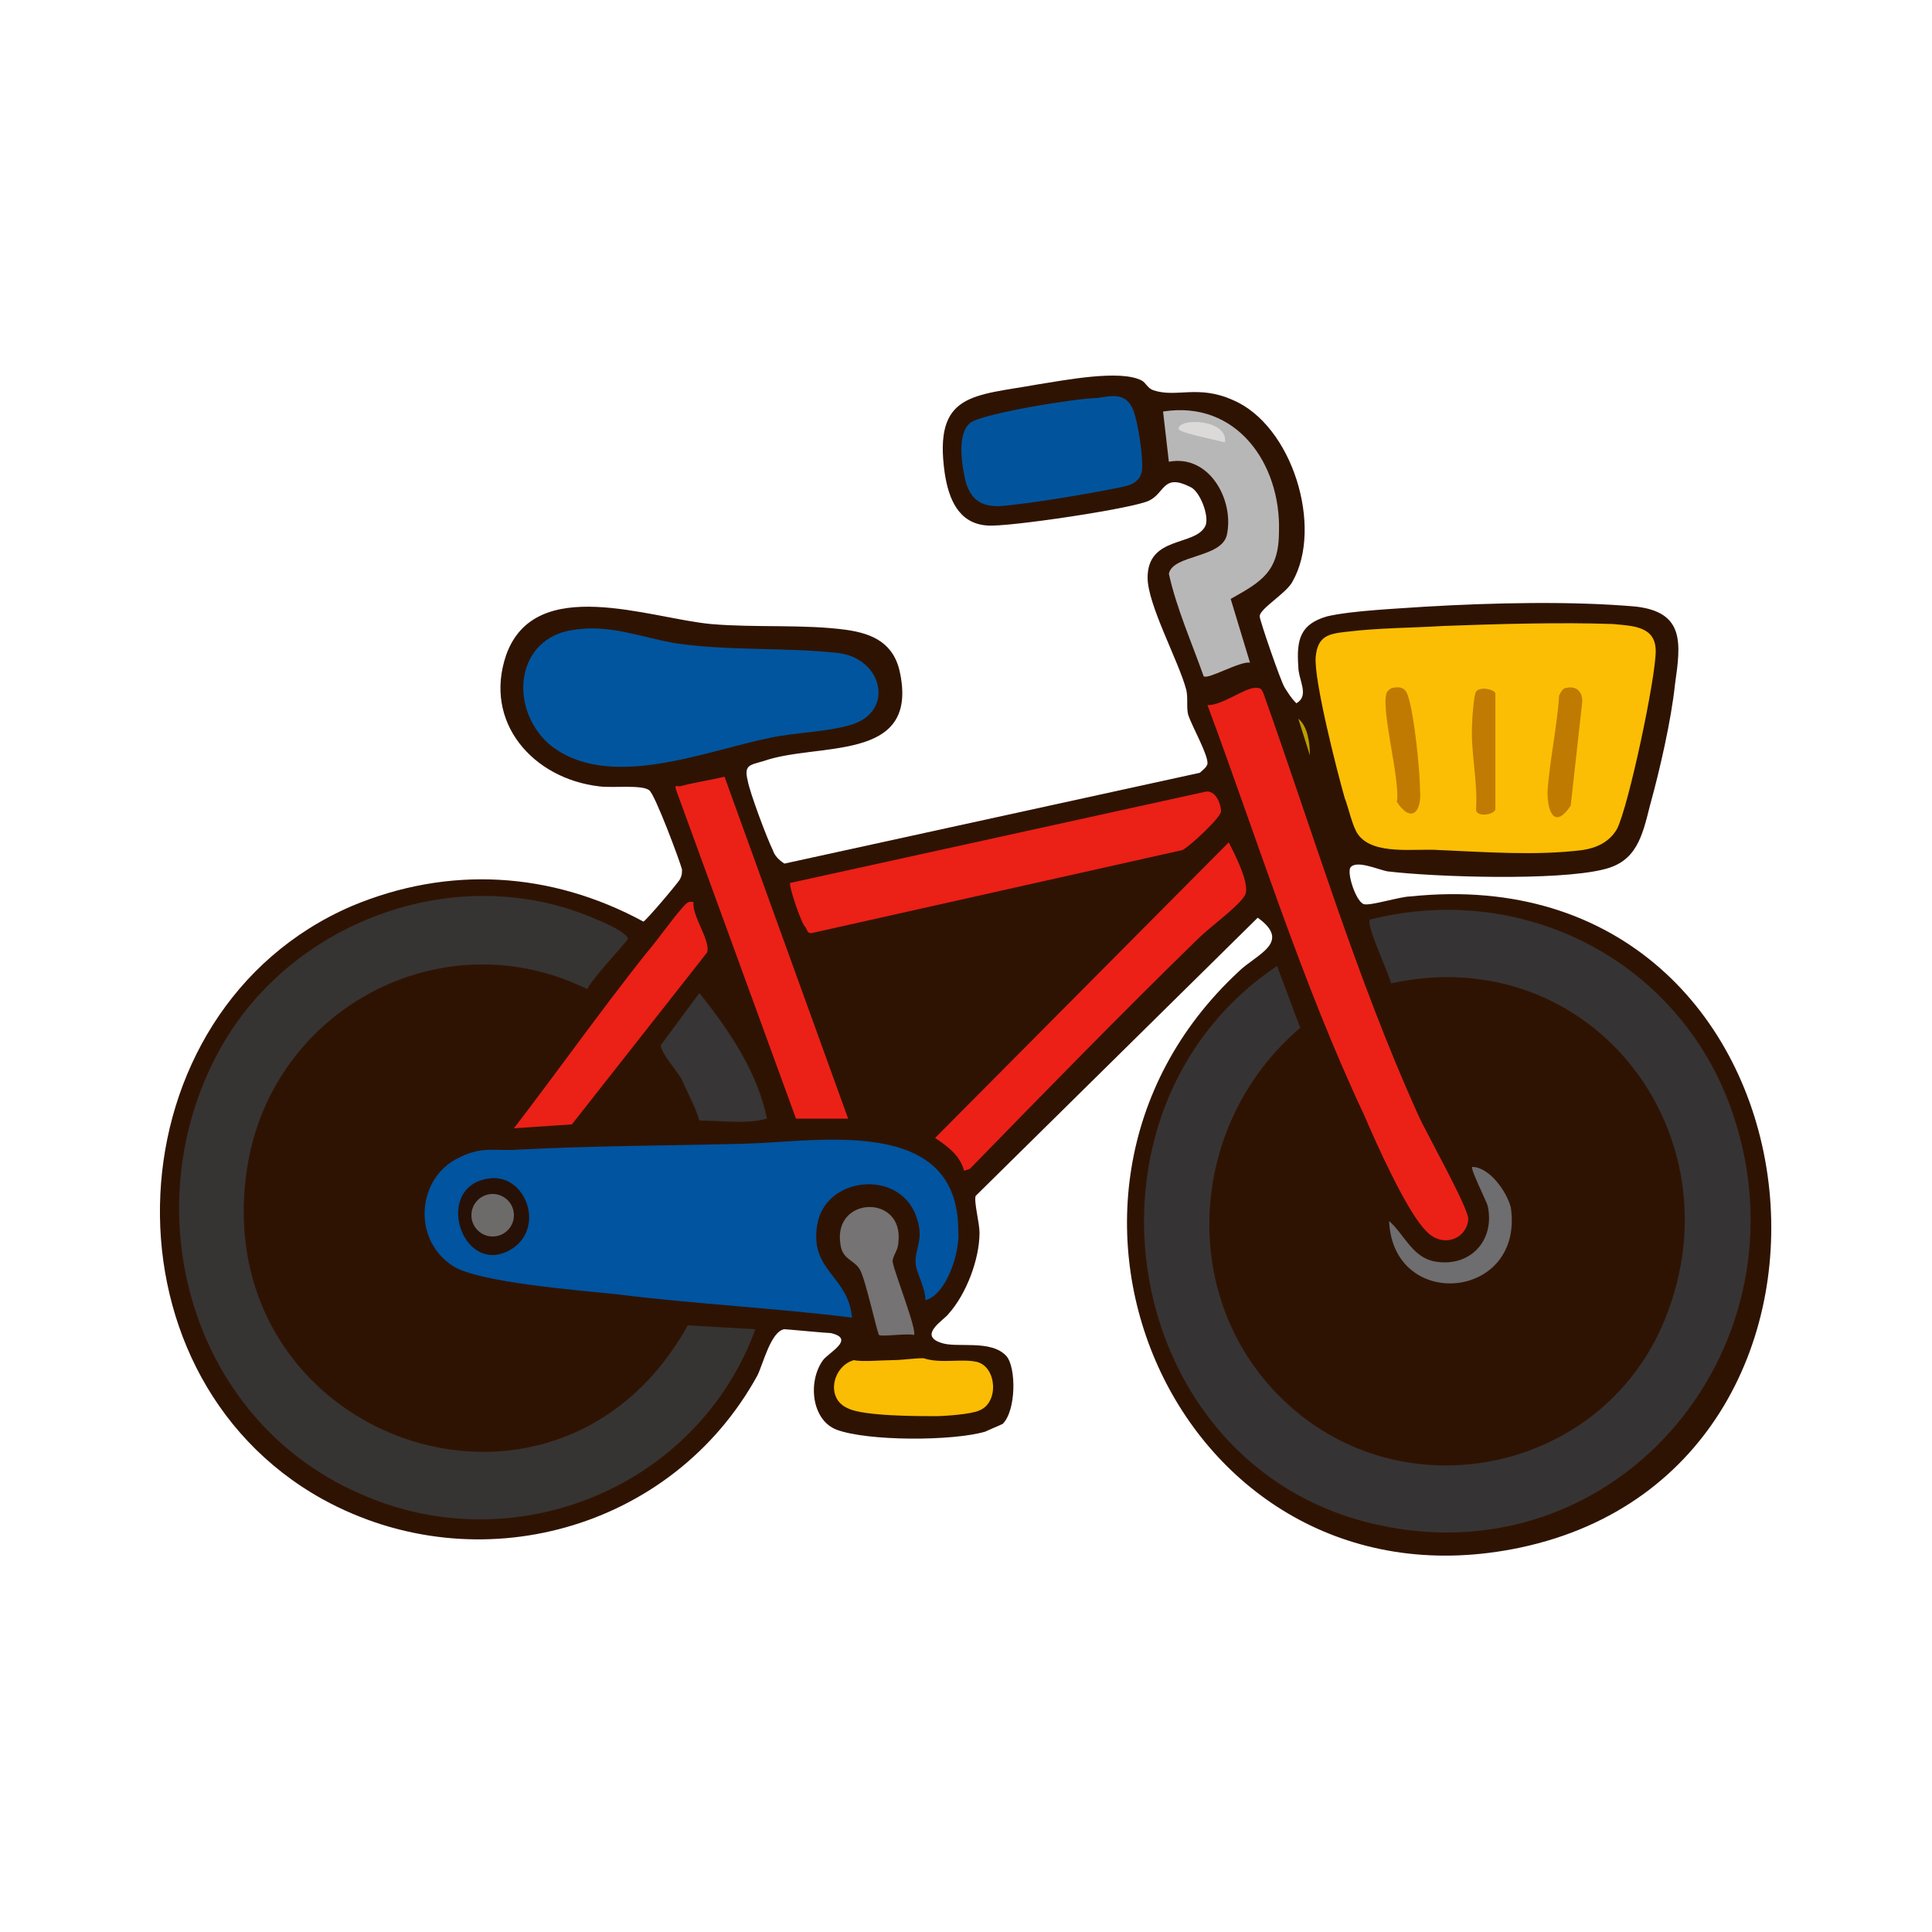
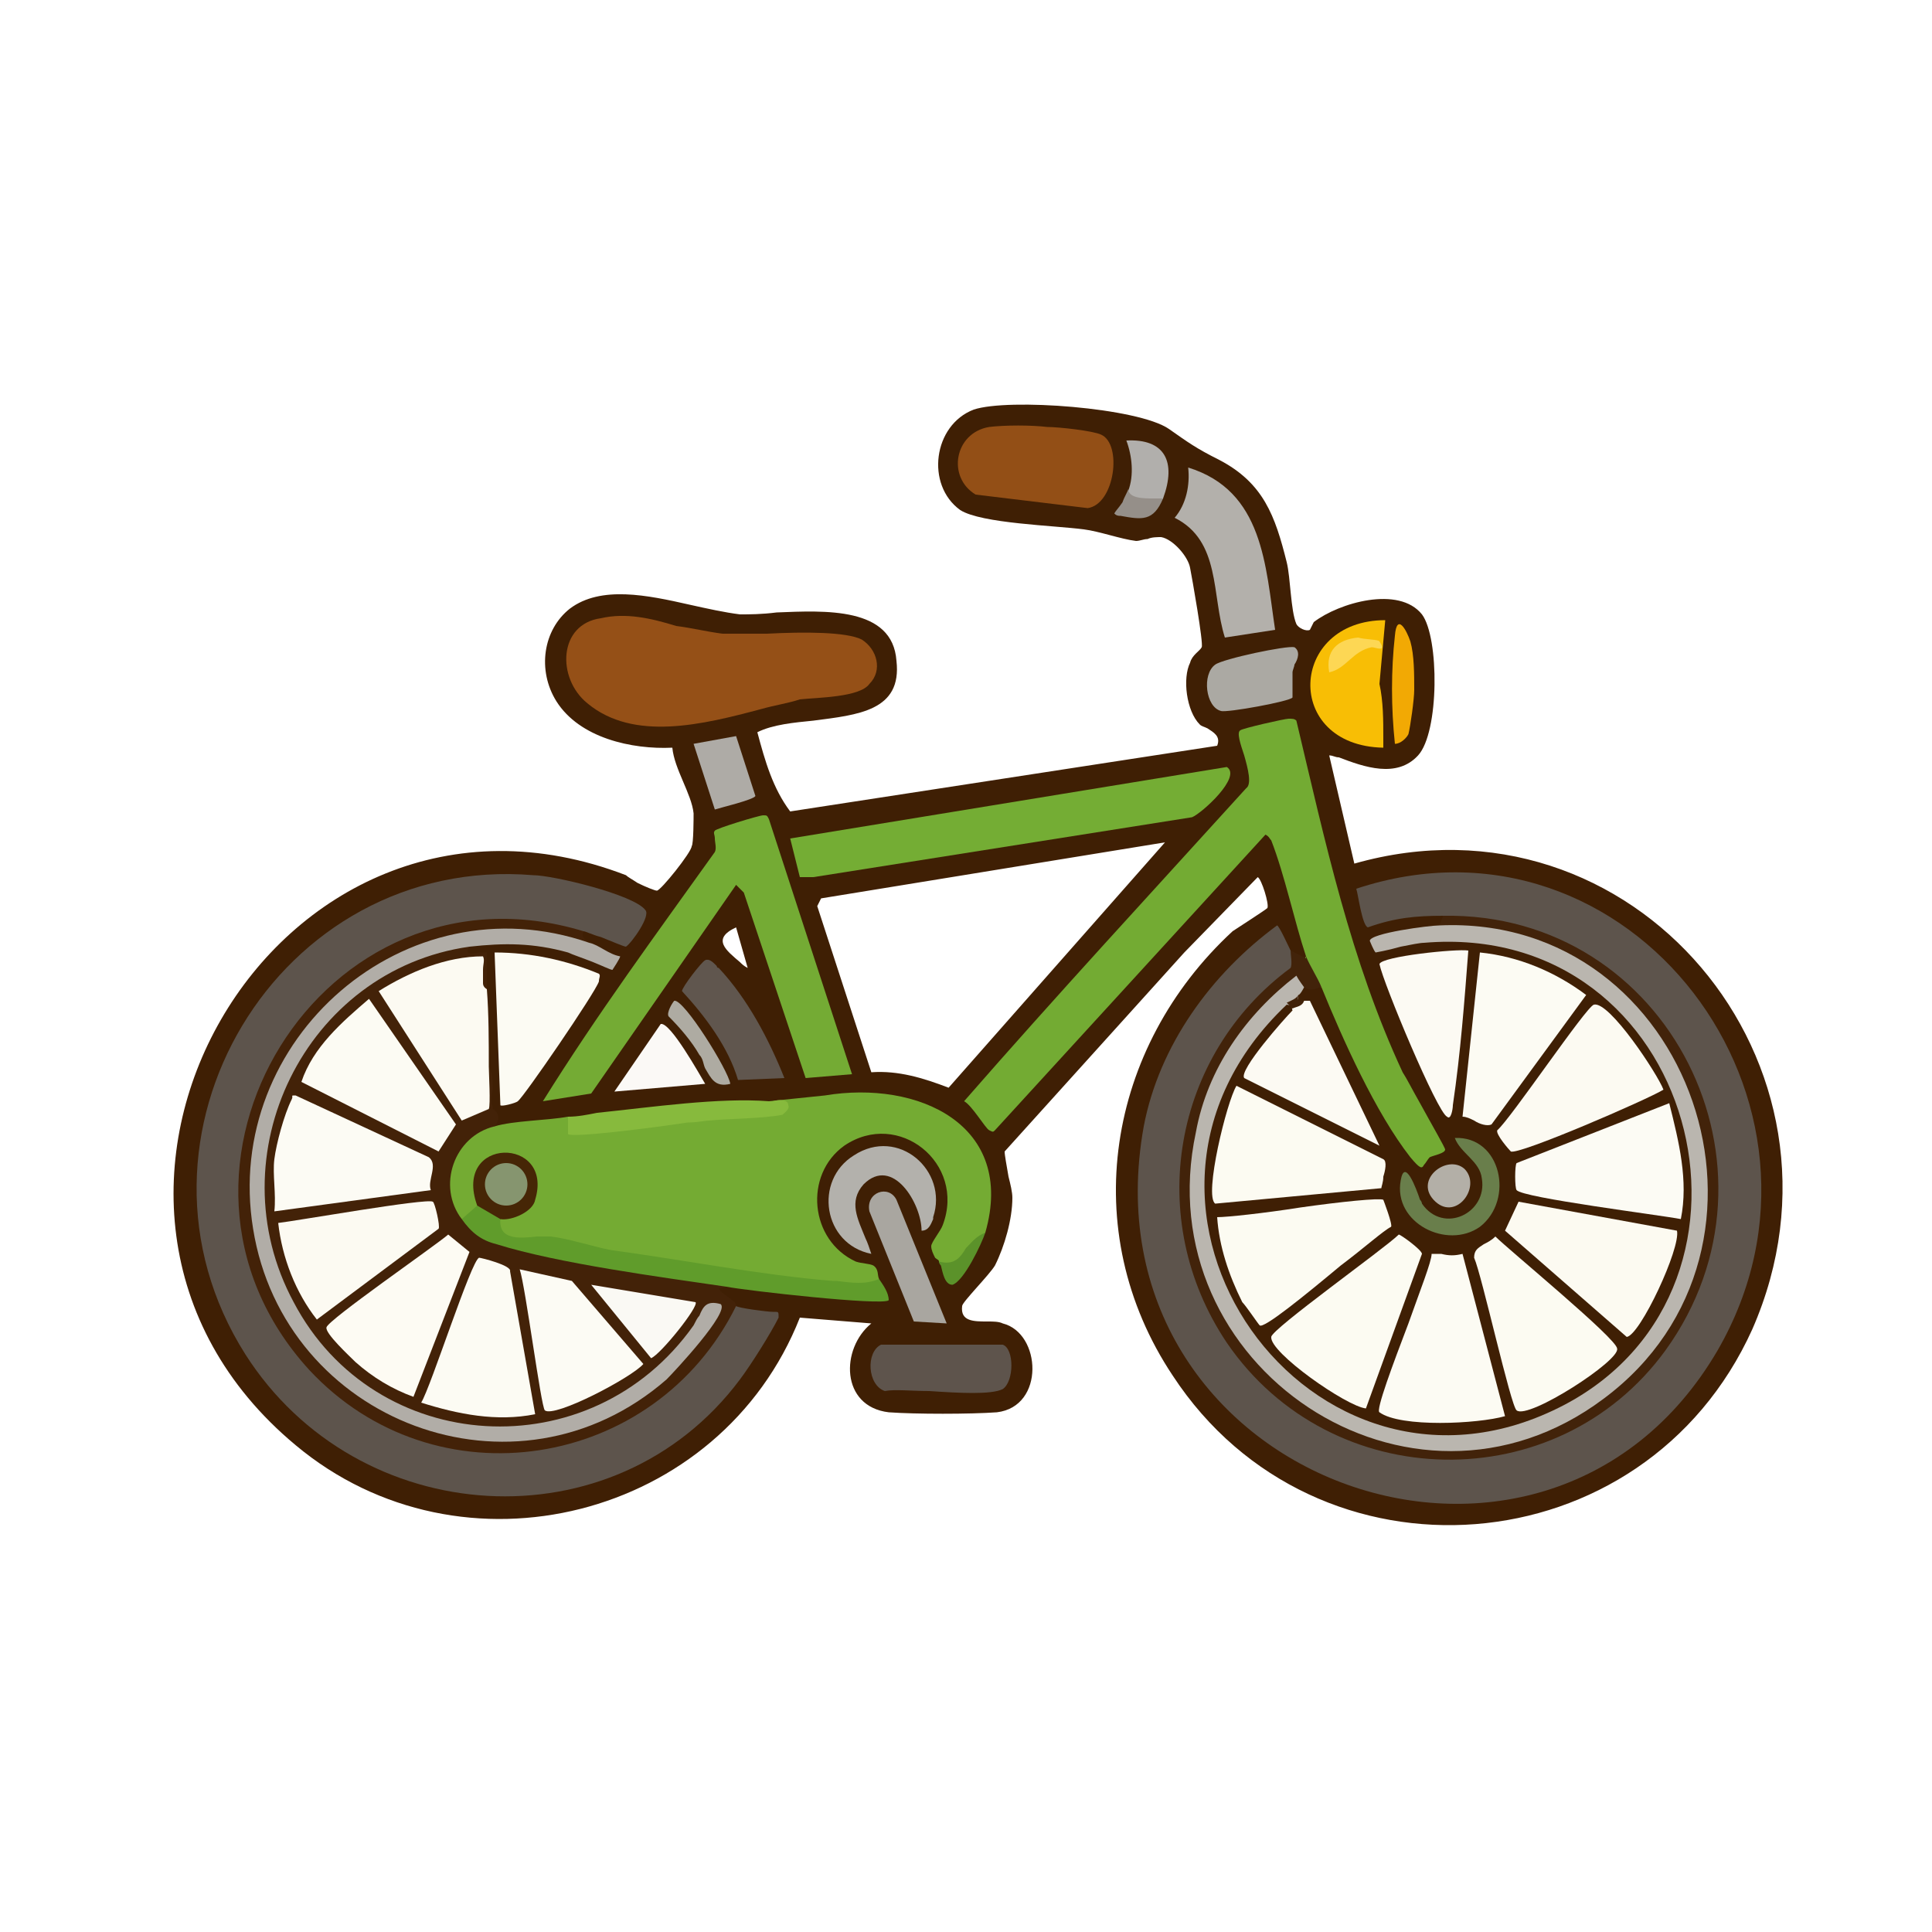
<svg xmlns="http://www.w3.org/2000/svg" viewBox="0 0 100 100">
  <g>
-     <path fill="#2F1302" d="M51.9 73.7c-.2 .1-.7 .3-.9 .4c-1.7 .5-6.1 .5-7.7-.1c-1.3-.5-1.5-2.5-.7-3.6c.3-.4 1.7-1.1 .4-1.4c-.2 0-2.3-.2-2.4-.2c-.7 .1-1.1 1.8-1.4 2.4c-4.4 8-14.5 10.8-22.5 6.4c-11.9-6.6-11-25.3 1.5-30.7c5-2.1 10.3-1.8 15.1 .8c.1 0 1.8-2 1.9-2.2c.1-.2 .1-.3 .1-.5c-.1-.4-1.4-3.9-1.7-4.1c-.4-.3-1.9-.1-2.6-.2c-3.4-.4-6-3.3-4.8-6.8c1.5-4.2 7.4-1.9 10.6-1.6c2.3 .2 4.8 0 7 .3c1.4 .2 2.5 .7 2.8 2.3c.9 4.6-4.3 3.5-7.1 4.5c-.7 .2-1 .2-.8 1c.1 .6 1 3 1.3 3.6c.1 .3 .3 .5 .6 .7l21.5-4.7c.1-.1 .4-.3 .4-.5c0-.5-.8-1.9-1-2.5c-.1-.4 0-.9-.1-1.3c-.4-1.5-2-4.4-2-5.8c0-2.2 2.5-1.6 3-2.7c.2-.5-.3-1.8-.8-2c-1.4-.7-1.3 .3-2.1 .7c-.7 .4-7.4 1.4-8.4 1.3c-1.5-.1-2-1.4-2.2-2.7c-.6-4.2 1.5-4 4.8-4.6c1.3-.2 4.3-.8 5.4-.2c.2 .1 .3 .4 .6 .5c1.2 .4 2.3-.3 4.1 .5c3.1 1.3 4.7 6.6 3.1 9.4c-.3 .6-1.7 1.4-1.7 1.8c0 .2 1.1 3.4 1.3 3.7c.2 .3 .3 .5 .6 .8c.7-.4 .1-1.2 .1-1.9c-.1-1.4 .1-2.2 1.5-2.6c1.3-.3 3.7-.4 5.1-.5c3.4-.2 7.6-.3 10.9 0c2.5 .3 2.3 1.9 2 4c-.2 1.9-.8 4.5-1.3 6.3c-.4 1.6-.7 2.9-2.4 3.3c-2.4 .6-8.7 .4-11.2 .1c-.5-.1-1.6-.6-1.9-.2c-.2 .3 .3 1.8 .7 1.9c.3 .1 1.9-.4 2.4-.4c21.9-2.3 25.5 29.5 5.7 33.7c-17.5 3.7-27.3-18-14.6-29.8c.9-.9 2.8-1.5 1-2.8l-14.6 14.4c-.1 .3 .2 1.4 .2 1.9c0 1.4-.7 3.2-1.6 4.2c-.2 .3-1.6 1.1-.4 1.5c.8 .3 2.6-.2 3.4 .7C52.6 70.8 52.6 73 51.9 73.7z" />
-     <path fill="#363334" d="M66.1 50l1.2 3.2c-6 5.1-6.4 14.5-.4 19.7c6.1 5.3 15.8 3.2 19.1-4.2c4.3-9.7-3.5-20.1-14-17.8c-.1-.5-1.3-3-1.1-3.3c8.3-2.1 16.6 2.5 19 10.7c3.5 11.8-6.4 23.4-18.7 20.6C57.9 75.9 54.9 57.5 66.1 50z" />
-     <path fill="#363333" d="M39.1 68.8c-3 8.2-12.5 12.1-20.5 8.5c-8.9-3.9-11.8-15-7.1-23.2c3.8-6.6 12.4-9.6 19.4-6.5c.3 .1 1.6 .7 1.6 1c-.1 .2-1.9 2.1-2.1 2.6c-7.5-3.7-16.3 1-17.6 9.2c-2.2 14 15.9 20.6 22.8 8.2L39.1 68.8z" />
-     <path fill="#0054A0" d="M47.9 67.3c0-.6-.4-1.3-.5-1.8c-.1-.9 .5-1.3 0-2.6c-.9-2.4-4.7-2-5.1 .5c-.4 2.4 1.6 2.6 1.8 4.8c-4-.5-8.1-.7-12.1-1.2c-1.8-.2-7.3-.6-8.6-1.5c-2.1-1.4-1.8-4.6 .4-5.6c1.2-.6 1.9-.3 3.1-.4c3.9-.2 7.7-.2 11.6-.3c3.9-.1 11.1-1.5 11.1 4.5C49.7 64.8 49 67 47.9 67.3z" />
-     <path fill="#FBBE04" d="M74.7 32.4c2.7-.1 6.1-.2 8.8-.1c1 .1 2.2 .1 2.2 1.4c0 1.4-1.4 8-2 9.2c-.4 .7-1.1 1-1.8 1.1c-2.4 .3-5 .1-7.4 0c-1.2-.1-3.4 .3-4.2-.8c-.3-.4-.5-1.4-.7-1.9c-.4-1.4-1.6-6.1-1.5-7.3c.1-1.1 .7-1.2 1.6-1.3C71.3 32.5 73.1 32.5 74.7 32.4z" />
-     <path fill="#01559E" d="M29.7 32.6c1.9-.3 3.5 .4 5.3 .7c2.8 .4 5.7 .2 8.4 .5c2.3 .3 2.9 3 .7 3.7c-1.3 .4-2.9 .4-4.3 .7c-3.4 .7-8.4 2.8-11.4 .3C26.3 36.6 26.7 33 29.7 32.6z" />
-     <path fill="#EB2117" d="M62.5 36.5c.8 0 1.9-.9 2.5-.9c.3 0 .3 .1 .4 .3c2.6 7.3 4.8 14.7 8 21.8c.4 .9 2.6 4.8 2.6 5.4c-.1 1.1-1.4 1.5-2.2 .6c-1-1-2.6-4.6-3.2-6C67.4 50.9 65.1 43.5 62.5 36.5z" />
-     <path fill="#EB2016" d="M40.9 45.7l21.4-4.7c.6-.2 .9 .6 .9 1c0 .3-1.6 1.8-2 2l-19.2 4.3c-.2 0-.2-.1-.3-.3C41.5 47.9 40.8 45.8 40.9 45.7z" />
-     <path fill="#EC2016" d="M49.9 60.6c-.2-.8-.9-1.3-1.5-1.7L63.6 43.6c.3 .6 1.2 2.3 .8 2.8c-.4 .6-1.8 1.6-2.4 2.2c-4 3.9-7.9 7.9-11.8 11.9L49.9 60.6z" />
-     <path fill="#EB2117" d="M41.2 57.9l-6.2-17c-.1-.3 0-.2 .2-.2c.7-.2 1.5-.3 2.3-.5L43.9 57.9H41.2z" />
-     <path fill="#B8B7B7" d="M64.7 34.3c-.5-.1-2.2 .9-2.4 .7c-.6-1.7-1.4-3.5-1.8-5.3c.2-1 2.7-.8 3-2c.4-1.8-.9-4.2-3-3.8l-.3-2.6c3.8-.6 6.1 2.7 6 6.2c0 2.1-.9 2.6-2.5 3.5L64.7 34.3z" />
-     <path fill="#01549C" d="M56.8 20.6c.7-.1 1.4-.3 1.8 .5c.3 .6 .6 2.7 .5 3.3c-.1 .5-.5 .7-1 .8c-1.4 .3-4.9 .9-6.4 1c-.9 0-1.4-.3-1.7-1.2c-.2-.8-.5-2.5 .2-3.1C50.8 21.4 55.8 20.6 56.8 20.6z" />
-     <path fill="#EB2016" d="M35.9 46.7c-.1 .7 .9 2 .7 2.6l-7 8.9L26.6 58.4c2.3-3 4.5-6.1 6.8-9c.6-.7 1.3-1.7 1.9-2.4C35.5 46.8 35.6 46.6 35.9 46.7z" />
-     <path fill="#FABD03" d="M46.2 70.4c.5 0 1.1-.1 1.6-.1c.9 .3 2 0 2.8 .2c1 .3 1.1 2.1 .1 2.5c-.4 .2-1.8 .3-2.3 .3c-.9 0-3.7 0-4.5-.4c-1.2-.5-.8-2.2 .3-2.5C44.6 70.5 45.7 70.4 46.2 70.4z" />
-     <path fill="#373535" d="M39.7 57.9c-1.1 .3-2.3 .1-3.5 .1c-.2-.7-.6-1.4-.9-2.1c-.2-.4-1.1-1.4-1.1-1.8l2-2.7C37.8 53.4 39.2 55.5 39.7 57.9z" />
-     <path fill="#757373" d="M47.3 69.1c-.3-.1-1.7 .1-1.8 0c-.1-.1-.7-2.9-1-3.4c-.3-.5-.9-.5-1-1.3c-.4-2.5 3.3-2.6 3-.1c0 .4-.3 .7-.3 1C46.3 65.9 47.5 68.9 47.3 69.1z" />
-     <path fill="#6E6D70" d="M71.9 63.2c.8 .7 1.2 1.9 2.4 2.1c1.8 .3 3.1-1.1 2.7-2.9c-.1-.3-.9-1.9-.8-2c.9 0 1.8 1.3 2 2.1C78.9 67.3 72.1 67.9 71.9 63.2z" />
-     <path fill="#B99E00" d="M67.8 39.1L67.2 37.2C67.7 37.6 67.8 38.5 67.8 39.1z" />
-     <path fill="#271106" d="M25.3 61c1.9-.3 3 2.6 1.1 3.7C23.9 66.1 22.4 61.4 25.3 61z" />
-     <path fill="#BF7A01" d="M81.1 35.6c.5-.1 .8 .2 .8 .7l-.6 5.4c-.8 1.2-1.2 .4-1.2-.7c.1-1.6 .5-3.4 .6-5C80.8 35.8 80.9 35.6 81.1 35.6z" />
-     <path fill="#C17A01" d="M72.1 35.6c.5-.1 .7 .1 .8 .5c.3 .9 .6 3.8 .6 4.8c.1 1.2-.5 1.7-1.2 .6c.2-1.1-.9-5-.5-5.7C71.9 35.7 72 35.6 72.1 35.6z" />
-     <path fill="#C17B02" d="M77.4 41.9c-.1 .3-1 .4-1 0c.1-1.5-.3-3-.2-4.5c0-.3 .1-1.5 .2-1.6c.2-.3 1-.1 1 .1V41.9z" />
-     <path fill="#DBDAD9" d="M63.4 22.9c-.3-.1-2.4-.5-2.4-.7C61 21.6 63.6 21.7 63.4 22.9z" />
-     <circle fill="#6D6B6A" cx="25.5" cy="62.9" r="1.1" />
+     <path fill="#3F1F04" d="M67.8 32.6C67.8 32.6 67.9 32.4 68 32.2C69.3 31.2 72.4 30.3 73.6 31.8C74.5 33 74.5 37.9 73.4 39.1C72.3 40.3 70.6 39.7 69.3 39.2C69.1 39.2 69 39.1 68.8 39.1L70.1 44.7C84.5 40.6 96.7 55.1 90.7 68.8C85.1 81.2 68.1 82.5 60.7 71.2C55.7 63.7 57.3 54.2 63.8 48.2C64.1 48 65.5 47.1 65.6 47C65.7 46.8 65.3 45.5 65.1 45.4L61.3 49.3L52 59.6C52 59.8 52.1 60.3 52.2 60.9C52.3 61.3 52.4 61.7 52.4 62C52.4 63.1 52 64.5 51.5 65.5C51.2 66 49.8 67.4 49.8 67.6C49.7 68.4 50.4 68.4 51.1 68.4C51.4 68.4 51.7 68.4 51.9 68.5C53.9 69 54.1 72.8 51.6 73.1C50.2 73.2 47.4 73.2 46 73.1C43.5 72.8 43.5 69.8 45.1 68.5L41.4 68.2C37.3 78.6 23.9 82 15.3 74.8C.4 62.4 14.2 38.3 32.4 45.3C32.5 45.4 32.7 45.5 33 45.7C33.4 45.9 33.9 46.1 34 46.1C34.2 46.1 35.8 44.1 35.8 43.8C35.9 43.7 35.9 42.3 35.9 42.1C35.8 41.1 34.9 39.8 34.8 38.7C32.7 38.8 30 38.2 28.8 36.3C27.8 34.7 28.1 32.6 29.5 31.5C31.1 30.3 33.5 30.8 35.7 31.3C36.6 31.5 37.5 31.7 38.3 31.8C38.8 31.8 39.4 31.8 40.2 31.7C42.7 31.6 46.2 31.4 46.4 34.2C46.7 36.8 44.4 37 42.1 37.3C41.1 37.4 40 37.5 39.2 37.9C39.6 39.4 40 40.8 40.9 42L63 38.6C63.2 38.1 62.8 37.9 62.5 37.7C62.3 37.6 62.2 37.6 62.1 37.5C61.4 36.8 61.2 35.1 61.6 34.3C61.7 33.9 62.1 33.7 62.2 33.5C62.3 33.3 61.7 29.9 61.6 29.4C61.5 28.8 60.7 27.9 60.1 27.8C59.9 27.8 59.6 27.8 59.4 27.9C59.2 27.9 59 28 58.8 28C58 27.9 56.9 27.5 56.1 27.4C54.6 27.2 50.8 27.1 49.7 26.4C47.9 25.1 48.3 22 50.4 21.2C52.2 20.6 58.9 21.1 60.5 22.2C61.5 22.9 61.9 23.2 63.1 23.8C65.4 25 66 26.7 66.6 29.1C66.8 29.9 66.8 31.6 67.1 32.3C67.2 32.5 67.6 32.7 67.8 32.6ZM60.3 43.6 42.5 46.5 42.3 46.9 45.1 55.5C46.5 55.4 47.8 55.8 49.1 56.3ZM38.1 48C36.8 48.6 37.6 49.2 38.3 49.8C38.4 49.9 38.5 50 38.7 50.1Z" fill-rule="nonzero" />
+     <path fill="#5D544C" d="M66.8 49.2c.7 .6 .5 1.1-.6 1.7c-11.4 9.6-1.2 28.5 13.1 23.7c14.9-4.9 11-27-4.3-27L74.7 47.4c-1.4 0-2.5 .1-3.9 .6c-.3-.1-.5-1.7-.6-2c14.2-4.7 26.1 11.1 18.7 23.9c-9 15.4-33 6.7-29.7-11.6c.8-4.2 3.5-7.9 6.9-10.4C66.2 47.9 66.7 49 66.8 49.2z" />
+     <path fill="#5D544C" d="M30.2 48.2 29.9 48.3C21.4 45.9 13 52.3 12.6 61C12.2 71.3 23.3 78.4 32.4 73.2C34.9 71.8 36 70.3 37.6 68C37.7 67.8 37.9 67.7 38.1 67.6C38.2 67.7 39.7 67.9 40 67.9C40.1 67.9 40.1 67.9 40.1 67.9C40.3 67.9 40.3 67.9 40.3 68.2C39.9 69 38.9 70.6 38.3 71.4C31.8 80.1 18.5 79.2 12.7 70.1C5.6 58.9 14.4 44.2 27.6 45.3C28.6 45.3 32.8 46.3 33.4 47.1C33.7 47.4 32.7 48.8 32.4 49C32.3 49 31.6 48.7 31.1 48.5C30.7 48.4 30.3 48.2 30.2 48.2Z" fill-rule="nonzero" />
+     <path fill="#74AB33" d="M51 63.8 50.1 65C49.7 65.5 48.9 66 48.6 65.3C48.6 65.2 48.5 65.2 48.4 65.1C48.3 64.9 48.2 64.7 48.2 64.5C48.2 64.3 48.7 63.7 48.8 63.4C50 60.2 46.5 57.4 43.7 59.3C41.6 60.8 41.9 64.2 44.3 65.3C44.6 65.4 45 65.4 45.2 65.5C45.5 65.7 45.4 66 45.5 66.2C45.3 66.6 44.8 66.8 43.9 66.7C38.8 66.2 33.6 65.4 28.7 64.3L26.6 64.3C26 64.3 25.2 63.5 25.9 63.1L26.1 62.8C30.4 61.3 24.4 57.6 24.9 62.1L24.7 62.4C25 62.7 24.2 63.4 23.9 63.1C22.8 62.9 22.9 61 23.3 60.1C23.6 59.3 24.7 57.8 25.6 58.3C26.6 58 28.3 58 29.4 57.8C29.7 57.8 29.8 58.1 29.7 58.5C33.3 58.1 36.8 57.7 40.4 57.4C40.6 57.3 40.5 57.2 40 57.2L39.8 57L42.7 56.7C47.5 55.9 52.6 58.2 51 63.8Z" fill-rule="nonzero" />
+     <path fill="#432208" d="M30.2 48.2C30.1 48.5 30.2 48.6 30.5 48.8L29.9 48.9C21.3 46.2 12.5 53.5 13.2 62.4C14.2 74.4 29.1 78.7 36.3 68.9C37.2 67.7 37.2 66.9 36.2 68.7C30 77.4 16.6 75.2 13.8 64.7C12.2 58.5 15.5 51.7 21.6 49.4C22.1 49.2 23.2 48.8 23.8 48.8C24 48.8 24.2 48.9 24.3 49C24 49.4 24.4 49.4 24.8 49.3C25 49.3 25.1 49.3 25.2 49.3C25.2 49.4 25.2 49.8 25.2 50.3C25.2 50.7 25.2 51.1 25.2 51.2C24.7 51.3 24.6 50.8 24.8 49.8C23.1 49.9 21.4 50.5 20 51.4L24 57.6C24.1 57.6 25 57.2 25 57.2L25 55.4L25.3 55.2C25.5 55.5 25.5 56 25.5 56.4C25.4 56.8 25.4 57 25.5 57.3C25.5 57.3 25.5 57.3 25.5 57.4C25.7 57.5 26 57.8 25.6 58.3C23.5 58.8 22.6 61.4 23.9 63.1C24.2 63.1 24.5 63.2 24.7 63.6C25.4 64.1 26.2 64.3 27 64.5C30.4 65.3 33.8 65.8 37.2 66.3L37.6 66.6L37.2 66.7C37.4 67 37.7 67.1 37.9 67.3C38.1 67.4 38.1 67.6 38.1 67.6C33.9 76.1 22.5 77.9 16 70.9C6.6 60.6 16.7 44.1 30.2 48.2Z" fill-rule="nonzero" />
+     <path fill="#73AB33" d="M68.4 51.1C67.8 51 67.3 49.9 67.6 49.5C67 47.7 66.5 45.3 65.8 43.5C65.7 43.4 65.7 43.3 65.5 43.2L51.5 58.5C51.4 58.6 51.4 58.6 51.2 58.5C51 58.4 50.3 57.2 49.9 57C54.7 51.5 59.6 46.2 64.5 40.8C64.8 40.6 64.6 39.8 64.4 39.1C64.2 38.5 64 37.9 64.2 37.8C64.3 37.7 66.5 37.2 66.7 37.2C66.7 37.2 66.7 37.2 66.7 37.2C66.9 37.2 67 37.2 67.1 37.3C68.6 43.6 69.9 49.7 72.6 55.5C72.8 55.8 73.1 56.4 73.5 57.1C74.1 58.2 74.8 59.4 74.8 59.5C74.8 59.7 74.2 59.8 74 59.9C73.9 60 73.8 60.2 73.7 60.3C73.6 60.5 73.5 60.5 73 59.9C71.2 57.6 69.5 53.8 68.4 51.1Z" fill-rule="nonzero" />
+     <path fill="#955017" d="M31.1 32C32.4 31.7 33.7 32 35 32.4C35.8 32.5 36.6 32.7 37.4 32.8C37.9 32.8 38.8 32.8 39.7 32.8C41.6 32.7 43.8 32.7 44.6 33.1C45.4 33.6 45.7 34.7 45 35.4C44.5 36.1 42.3 36.1 41.4 36.2C40.8 36.4 40.1 36.5 39.4 36.7C36.4 37.5 32.8 38.4 30.4 36.4C28.8 35.1 28.9 32.3 31.1 32Z" fill-rule="nonzero" />
+     <path fill="#BAB6AF" d="M74.5 47.9C74.6 47.8 74.7 47.7 74.8 47.7C78.4 47.3 82.6 49.3 85 52C92.3 60.1 88.2 73.4 77.2 75.2C66.1 77 57.7 65.2 62.8 55.2C63.5 54 65.8 50.6 67.1 50.3C67.3 50.3 67.8 50.9 67.5 51.1C67.5 51.1 67.3 51.5 67.2 51.5C67.2 51.9 67 52.1 66.6 52C55.6 62.4 67.9 79.6 81 72.7C92.7 66.5 87.8 47.6 73.7 48.8C73.5 48.8 73 48.9 72.5 49C71.8 49.2 71.2 49.3 71.2 49.3C71.1 49.2 70.9 48.7 70.9 48.7C70.9 48.3 74 47.9 74.5 47.9Z" fill-rule="nonzero" />
+     <path fill="#74AB34" d="M44.1 55.6 41.7 55.8 38.5 46.2 38.1 45.8 30.6 56.6 28.1 57C30.9 52.5 34 48.3 37 44.1C37.1 43.9 37 43.6 37 43.4C37 43.2 36.9 43.1 37 43C37 42.9 39.3 42.2 39.5 42.2C39.7 42.2 39.7 42.2 39.8 42.4Z" fill-rule="nonzero" />
+     <path fill="#74AD34" d="M63.5 39.7C64.3 40.2 62.2 42.1 61.7 42.3L42.1 45.4L41.4 45.4L40.9 43.4Z" fill-rule="nonzero" />
+     <path fill="#B1ADA7" d="M30.5 48.8C31 48.9 31.5 49.4 32.1 49.5C32.1 49.6 31.7 50.2 31.7 50.2C31.6 50.2 31.2 50 30.7 49.8C30.2 49.6 29.6 49.4 29.4 49.3C27.6 48.8 26.1 48.8 24.3 49C15.8 50.2 11.1 59.8 15.2 67.4C19.4 75.4 30.6 76.1 35.9 68.6C36 68.4 36.1 68.2 36.2 68.1C36.4 67.6 36.6 67.3 37.3 67.5C37.8 67.9 34.9 71 34.5 71.4C26.7 78.2 14.7 73.6 13.1 63.6C11.5 53.8 21 45.5 30.5 48.8Z" fill-rule="nonzero" />
+     <path fill="#42230A" d="M66.8 49.2 67.6 49.6 67.6 49.5C67.8 50 68.2 50.6 68.4 51.1C68.4 51.1 68.4 51.1 68.3 51.1C68.1 51.2 67.8 51.3 67.5 51.1C67.5 51.1 67.2 50.7 67.1 50.5C64.5 52.5 62.5 55.3 61.9 58.6C59.3 70.7 73 79.9 83 72.4C93.5 64.6 87.6 47.3 74.5 47.9L74.7 47.4C86.4 47.2 93 60.5 86.2 69.9C80.6 77.6 68.9 77.4 63.5 69.5C59.2 63.1 60.7 54.6 66.8 50.1C66.9 49.9 66.8 49.4 66.8 49.2Z" fill-rule="nonzero" />
+     <path fill="#FCFBF3" d="M75.7 64.9 77.9 73.3C76.5 73.7 72.5 73.9 71.4 73.1C71.2 73 72.1 70.6 72.9 68.5C73.5 66.8 74.1 65.3 74.1 64.9C74.3 64.9 74.5 64.9 74.6 64.9C75 65 75.3 65 75.7 64.9Z" fill-rule="nonzero" />
+     <path fill="#FCFBF2" d="M72.4 63.9c.1 0 1.2 .8 1.2 1l-2.9 8c-1-.1-5-2.9-4.9-3.7C65.8 68.8 71.7 64.6 72.4 63.9z" />
+     <path fill="#FCFBF2" d="M64 56.2 71.6 60C71.8 60.1 71.7 60.6 71.6 60.9C71.6 61.2 71.5 61.4 71.5 61.5L62.9 62.3C62.3 61.9 63.5 57 64 56.2Z" fill-rule="nonzero" />
+     <path fill="#FCFBF2" d="M78.5 73C78.2 72.8 76.7 66 76.3 65.1C76.3 64.7 76.5 64.6 76.8 64.4C77 64.3 77.2 64.2 77.4 64C78.1 64.7 83.7 69.3 83.7 69.8C83.9 70.4 79.1 73.5 78.5 73Z" fill-rule="nonzero" />
+     <path fill="#FCFBF2" d="M71.6 62.1C71.6 62.1 72.1 63.4 72 63.5C71.6 63.7 70.6 64.6 69.4 65.5C67.6 67 65.4 68.8 65.2 68.6C65.1 68.5 64.5 67.6 64.3 67.4C63.6 66 63.1 64.5 63 63C63.5 63 65.4 62.8 67.3 62.5C69.4 62.2 71.4 62 71.6 62.1Z" fill-rule="nonzero" />
+     <path fill="#FCFAF1" d="M86.8 63.7C87 64.6 84.9 69.1 84.2 69.2L77.9 63.7L78.6 62.2Z" fill-rule="nonzero" />
+     <path fill="#FCFBF4" d="M86.4 57.1C86.9 59.1 87.4 61.1 87 63.1C86 62.9 78.8 62 78.5 61.6C78.4 61.5 78.4 60.3 78.5 60.2Z" fill-rule="nonzero" />
+     <path fill="#FCFBF3" d="M75.7 57.8 76.6 49.3C78.6 49.5 80.5 50.3 82.1 51.5L77.2 58.2C77 58.3 76.6 58.2 76.3 58C76.1 57.9 75.9 57.8 75.7 57.8Z" fill-rule="nonzero" />
+     <path fill="#FCFAF2" d="M82.5 52c.8-.2 3.3 3.6 3.6 4.4c-.8 .5-7.5 3.4-7.9 3.2c-.1-.1-.8-.9-.7-1.1C78.2 57.9 82.1 52.1 82.5 52z" />
+     <path fill="#FCFAF2" d="M25.3 55.2C25.3 55.5 25.4 57.2 25.3 57.4C25.3 57.4 23.9 58 23.9 58L19.6 51.3C21.2 50.3 23.1 49.5 25 49.5C25.1 49.7 25 49.9 25 50.2C25 50.4 25 50.7 25 50.9C25 51.1 25.2 51.2 25.2 51.2C25.3 52.5 25.3 53.9 25.3 55.2Z" fill-rule="nonzero" />
+     <path fill="#934F16" d="M51.2 22.1c.8-.1 2.2-.1 3 0c.6 0 2.4 .2 2.8 .4c1.1 .5 .7 3.6-.7 3.8l-5.8-.7C49 24.7 49.4 22.4 51.2 22.1z" />
+     <path fill="#FCFBF3" d="M31 50.4C31.1 50.5 31 50.6 31 50.8C31 50.8 31 50.8 31 50.8C30.8 51.4 27.1 56.8 26.8 57C26.7 57.1 25.9 57.3 25.9 57.2L25.6 49.3C27.5 49.3 29.3 49.7 31 50.4Z" fill-rule="nonzero" />
+     <path fill="#B3B0AB" d="M66 32.6l-2.6 .4c-.7-2.2-.2-5-2.6-6.2c.6-.7 .8-1.7 .7-2.6C65.4 25.4 65.5 29.3 66 32.6z" />
+     <path fill="#FCFAF3" d="M76 49.2C75.8 51.8 75.6 54.5 75.2 57.2C75.2 57.2 75.2 57.2 75.2 57.2C75.2 57.4 75.1 58 74.9 57.8C74.4 57.6 71.6 50.9 71.4 49.9C71.5 49.5 75.4 49.1 76 49.2Z" fill-rule="nonzero" />
+     <path fill="#609C2B" d="M25.9 63.1C25.8 64.2 26.9 64.1 27.8 64C28 64 28.3 64 28.5 64C29.4 64.1 30.6 64.5 31.6 64.7C35.3 65.2 39.4 66 43.1 66.3C43.2 66.3 43.3 66.3 43.3 66.3C44.1 66.4 44.8 66.5 45.5 66.2C45.7 66.5 46 66.9 46 67.3C45.7 67.6 38.6 66.8 37.6 66.6C34.2 66.1 28.9 65.4 25.7 64.4C24.9 64.2 24.4 63.8 23.9 63.1L24.7 62.4C24.9 62 26.1 62.7 25.9 63.1Z" fill-rule="nonzero" />
+     <path fill="#FCFAF3" d="M67.5 51.8C67.5 51.8 67.6 51.8 67.6 51.8C67.7 51.8 67.7 51.8 67.8 51.8L71.4 59.3L64.4 55.8C64.1 55.4 66.5 52.7 66.9 52.3C66.8 52 67 51.8 67.5 51.8Z" fill-rule="nonzero" />
+     <path fill="#F8BE05" d="M71.7 32.1 71.4 35.4C71.6 36.3 71.6 37.3 71.6 38.2C71.6 38.4 71.6 38.5 71.6 38.7C66.4 38.6 66.7 32.1 71.7 32.1Z" fill-rule="nonzero" />
+     <path fill="#5E544C" d="M45.6 69.6 51.9 69.6C52.5 69.8 52.5 71.5 51.9 71.9C51.3 72.2 49.6 72.1 48.1 72C47.2 72 46.3 71.9 45.8 72C44.9 71.7 44.8 70 45.6 69.6Z" fill-rule="nonzero" />
+     <path fill="#B3B1AC" d="M47.7 63.7C47.7 62.3 46.2 59.8 44.7 61.3C43.9 62.2 44.4 63.1 44.8 64.1C44.9 64.3 45 64.6 45.1 64.9C42.6 64.4 42.1 61.1 44.2 59.8C46.5 58.3 49.1 60.6 48.3 63L48.3 63.1C48.2 63.3 48.1 63.7 47.7 63.7Z" fill-rule="nonzero" />
+     <path fill="#60564E" d="M40.6 55.8 38.2 55.9C37.7 54.2 36.5 52.6 35.3 51.3C35.3 51.1 36.3 49.8 36.5 49.7C36.7 49.6 36.9 49.8 37.1 50C37.1 50.1 37.2 50.1 37.2 50.1C38.7 51.7 39.8 53.8 40.6 55.8Z" fill-rule="nonzero" />
+     <path fill="#ABA9A3" d="M66.9 36.1C66.8 36.3 63.5 36.9 63.2 36.8C62.4 36.6 62.2 34.9 62.9 34.4C63.3 34.1 66.6 33.4 67 33.5C67.3 33.7 67.2 34.1 67 34.4C67 34.5 66.9 34.7 66.9 34.8C66.9 34.9 66.9 35.2 66.9 35.4C66.9 35.8 66.9 36.1 66.9 36.1Z" fill-rule="nonzero" />
+     <path fill="#A9A6A0" d="M49 68.5 47.3 68.4 45 62.7C44.8 61.7 46 61.3 46.4 62.1Z" fill-rule="nonzero" />
+     <path fill="#87BA3D" d="M39.8 57C39.9 57 39.9 57 40 57C40.3 56.9 40.8 56.9 40.8 57.2C40.9 57.4 40.6 57.6 40.5 57.7C39.5 57.9 37.7 57.9 36.7 58C36.5 58 36.1 58.1 35.6 58.1C33.6 58.4 29.6 58.9 29.4 58.7L29.4 57.8C29.9 57.8 30.4 57.7 30.9 57.6C33.8 57.3 37.2 56.8 39.8 57Z" fill-rule="nonzero" />
+     <path fill="#FBF9F6" d="M36.5 56.1l-4.7 .4L34.2 53C34.7 52.9 36.2 55.6 36.5 56.1z" />
+     <path fill="#697E4B" d="M75.3 58.9C77.7 58.8 78.4 62.1 76.6 63.5C74.9 64.7 72.1 63.3 72.5 61.1C72.7 59.9 73.3 61.5 73.5 62.1C73.6 62.2 73.6 62.3 73.6 62.3C74.7 63.9 77 62.8 76.7 61C76.6 60.1 75.6 59.7 75.3 58.9Z" fill-rule="nonzero" />
+     <path fill="#AEABA6" d="M38.1 38.1 39.1 41.2C39 41.4 37.3 41.8 37 41.9L35.9 38.5Z" fill-rule="nonzero" />
+     <path fill="#F2A904" d="M72.2 38.5c-.2-1.9-.2-3.8 0-5.6c.1-1.2 .6-.3 .8 .3c.2 .7 .2 1.7 .2 2.5c0 .5-.2 1.9-.3 2.3C72.8 38.2 72.5 38.5 72.2 38.5z" />
+     <path fill="#B1AFAC" d="M60.2 25.8c-.4 .5-2.2 .4-1.8-.4c.3-.8 .2-1.8-.1-2.6C60.3 22.7 60.9 23.9 60.2 25.8z" />
+     <path fill="#AEABA2" d="M37.8 56.1C37 56.3 36.8 55.8 36.5 55.3C36.4 55.1 36.4 54.8 36.2 54.6C35.8 53.9 35.2 53.2 34.6 52.6C34.5 52.4 34.8 51.9 34.9 51.8C35.4 51.7 37.7 55.4 37.8 56.1Z" fill-rule="nonzero" />
+     <path fill="#B3AFA7" d="M75.8 60.5c.9 .9-.4 2.7-1.5 1.7C73.1 61.1 74.9 59.7 75.8 60.5z" />
+     <path fill="#958F89" d="M58.4 25.3C58.4 25.8 59.2 25.8 59.7 25.8C59.9 25.8 60.1 25.8 60.2 25.8C59.7 27 59.1 26.9 58 26.7C57.9 26.7 57.8 26.7 57.7 26.6C57.6 26.6 57.9 26.3 58.1 26C58.2 25.7 58.4 25.4 58.4 25.3Z" fill-rule="nonzero" />
+     <path fill="#5B922A" d="M51 63.8C50.8 64.4 49.9 66.3 49.3 66.5C48.9 66.5 48.8 65.9 48.7 65.5C48.6 65.4 48.6 65.3 48.6 65.3C49.4 65.5 49.7 65.1 50 64.6C50.3 64.3 50.5 64 51 63.8Z" fill-rule="nonzero" />
+     <path fill="#42230A" d="M67.2 51.5c-.1 .5 .1 .2 .3 .3c-.1 .3-.4 .3-.6 .4l-.3-.3C66.8 51.8 67.1 51.7 67.2 51.5z" />
+     <path fill="#462606" d="M25.9 63.1l-1.2-.7c-1.3-3.6 4-3.6 3-.3C27.6 62.7 26.5 63.2 25.9 63.1z" />
+     <path fill="#FCFBF4" d="M14.2 60c.1-.8 .5-2.3 .9-3.1c.1-.2-.1-.2 .2-.2l6.9 3.2c.5 .4-.1 1.2 .1 1.7L14.2 62.7C14.3 61.8 14.1 60.8 14.2 60z" />
+     <path fill="#FCFBF3" d="M27.7 73.2c-2 .4-4 0-5.9-.6c.5-.8 2.6-7.4 3-7.5c.1 0 1.7 .4 1.6 .7L27.7 73.2z" />
+     <path fill="#FDFBF3" d="M21.4 72.3c-1.1-.4-2.1-1-3-1.8c-.3-.3-1.6-1.5-1.5-1.8c.1-.4 5.6-4.2 6.3-4.8l1.1 .9L21.4 72.3z" />
+     <path fill="#FCFBF3" d="M19.1 51.7l4.5 6.5l-.9 1.4l-7.1-3.6C16.2 54.2 17.7 52.9 19.1 51.7z" />
+     <path fill="#FCFAF2" d="M22.4 62.2c.1 0 .4 1.3 .3 1.4l-6.3 4.7c-1.1-1.4-1.8-3.2-2-5C15.3 63.2 22.1 62 22.4 62.2z" />
+     <path fill="#FCFBF4" d="M26.9 65.7l2.7 .6l3.7 4.3c-.6 .7-4.6 2.8-5.1 2.4C28 72.8 27.2 66.6 26.9 65.7z" />
+     <path fill="#FAF9F4" d="M36 67.4c.2 .2-1.8 2.7-2.3 2.9L30.6 66.5L36 67.4z" />
+     <path fill="#FDD754" d="M71.4 33.2c.4 .6-.2 .3-.4 .3c-1 .2-1.3 1.1-2.2 1.3c-.2-1.1 .4-1.7 1.5-1.8C70.6 33.1 71.4 33.1 71.4 33.2z" />
+     <circle fill="#86956F" cx="26.2" cy="61.3" r="1.1" />
  </g>
</svg>
